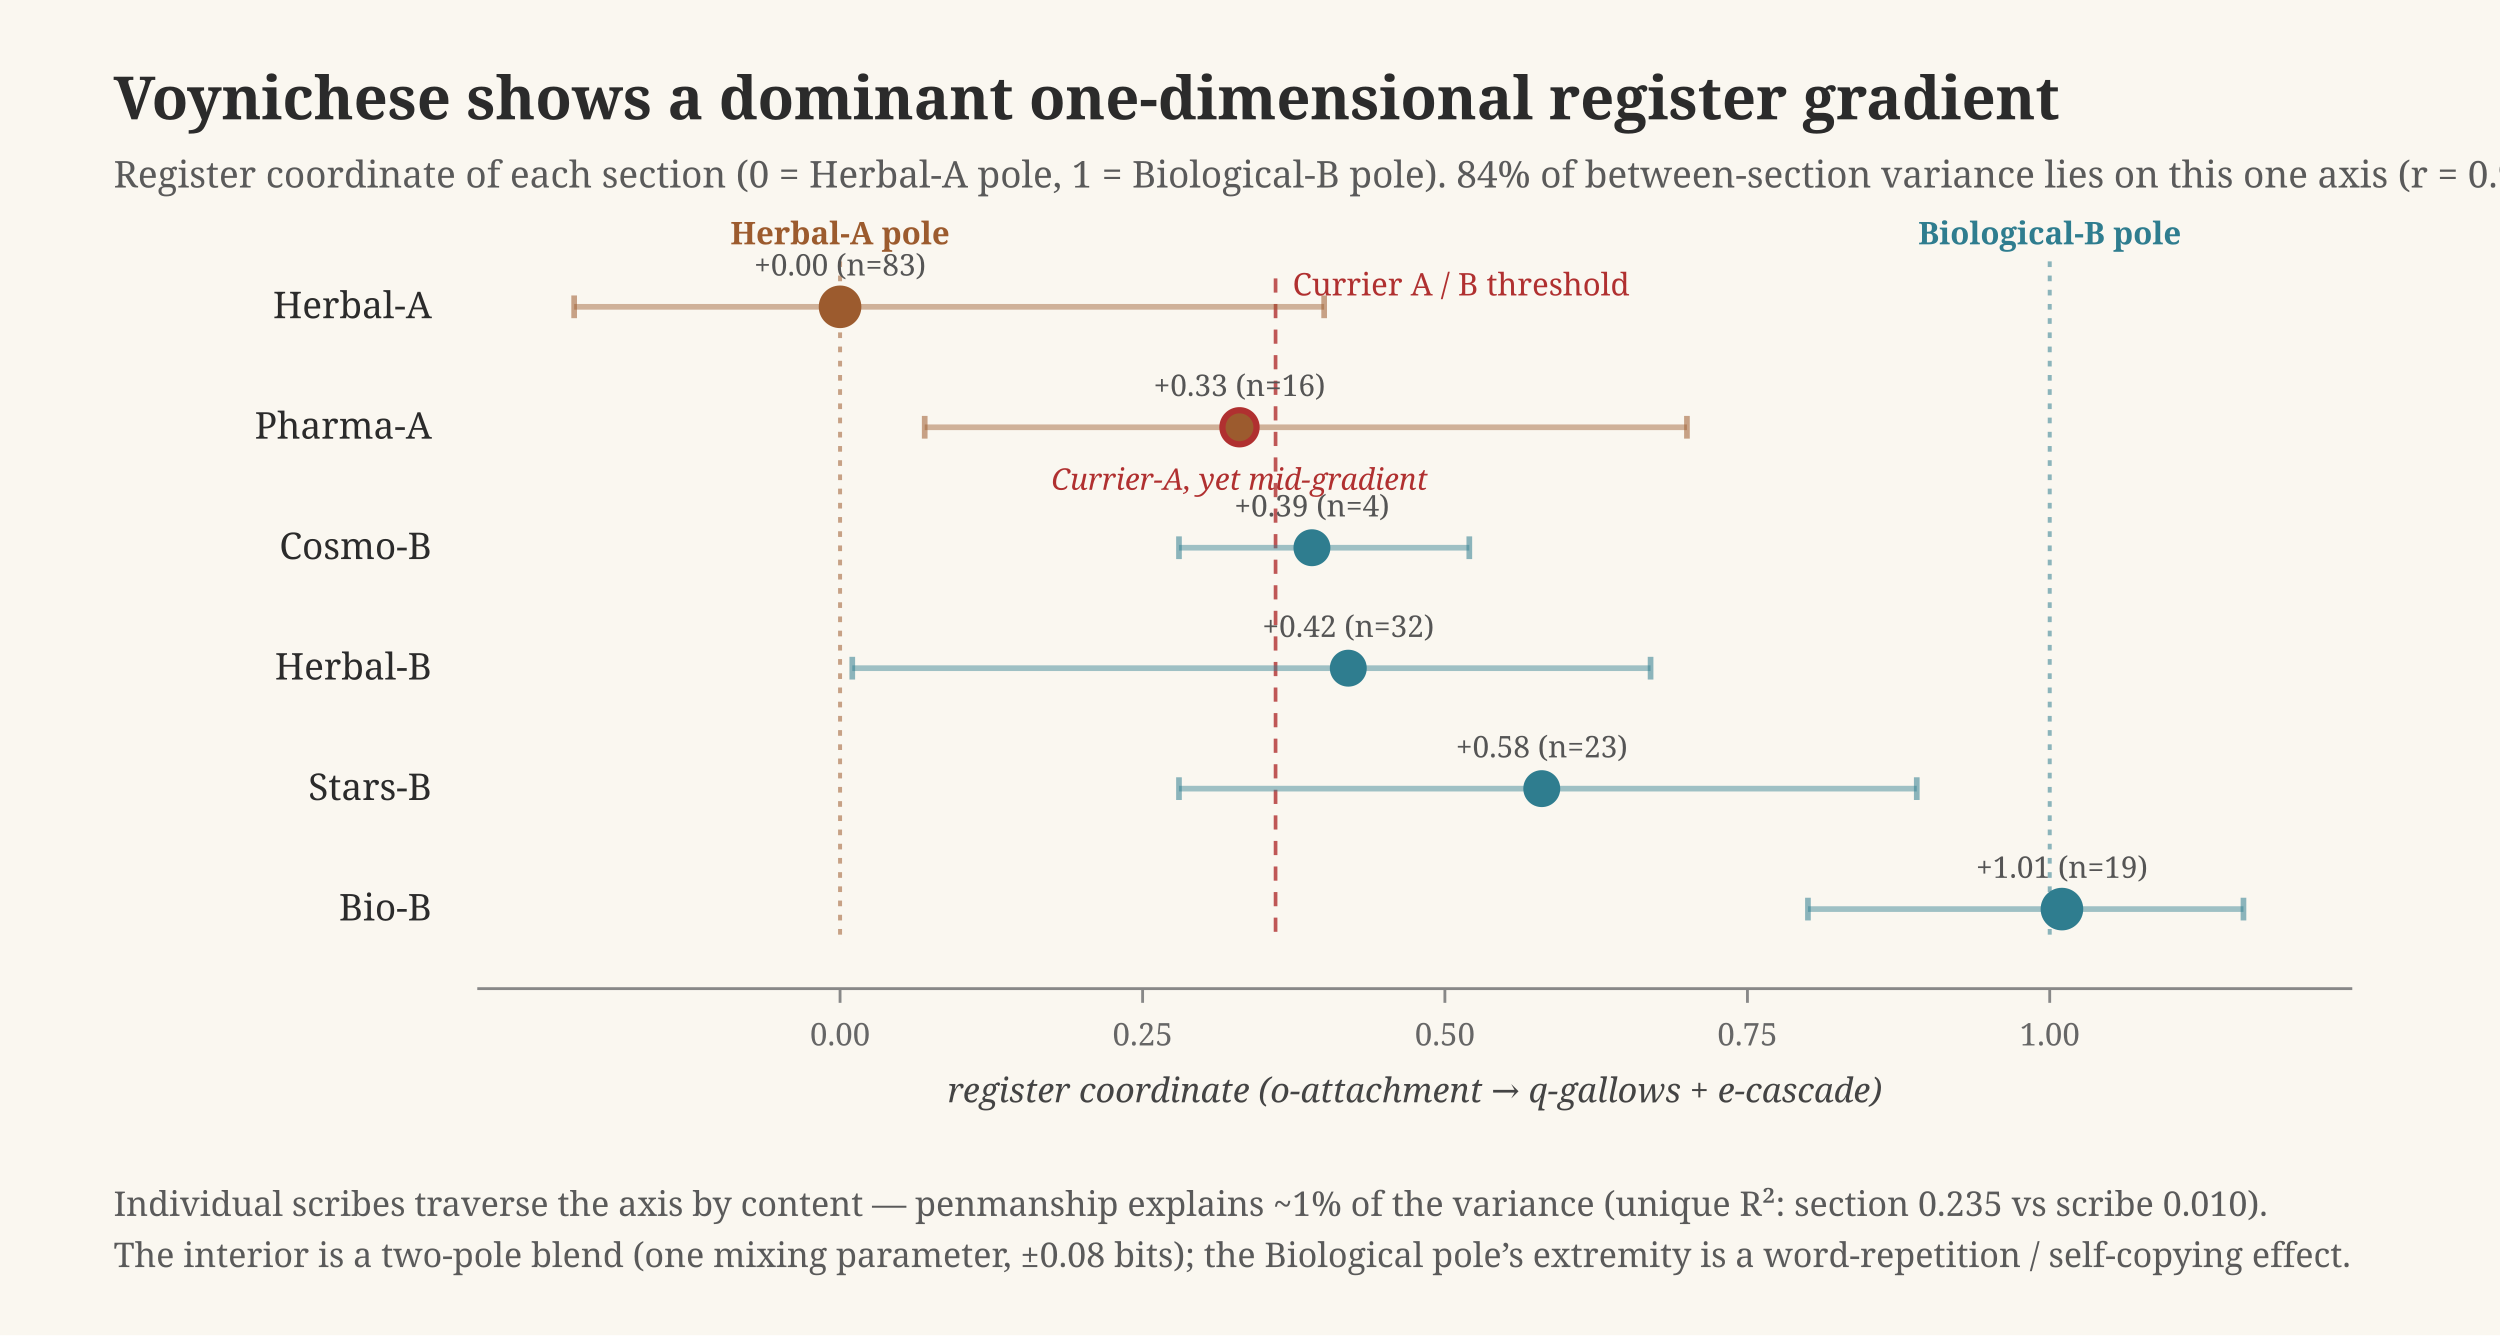
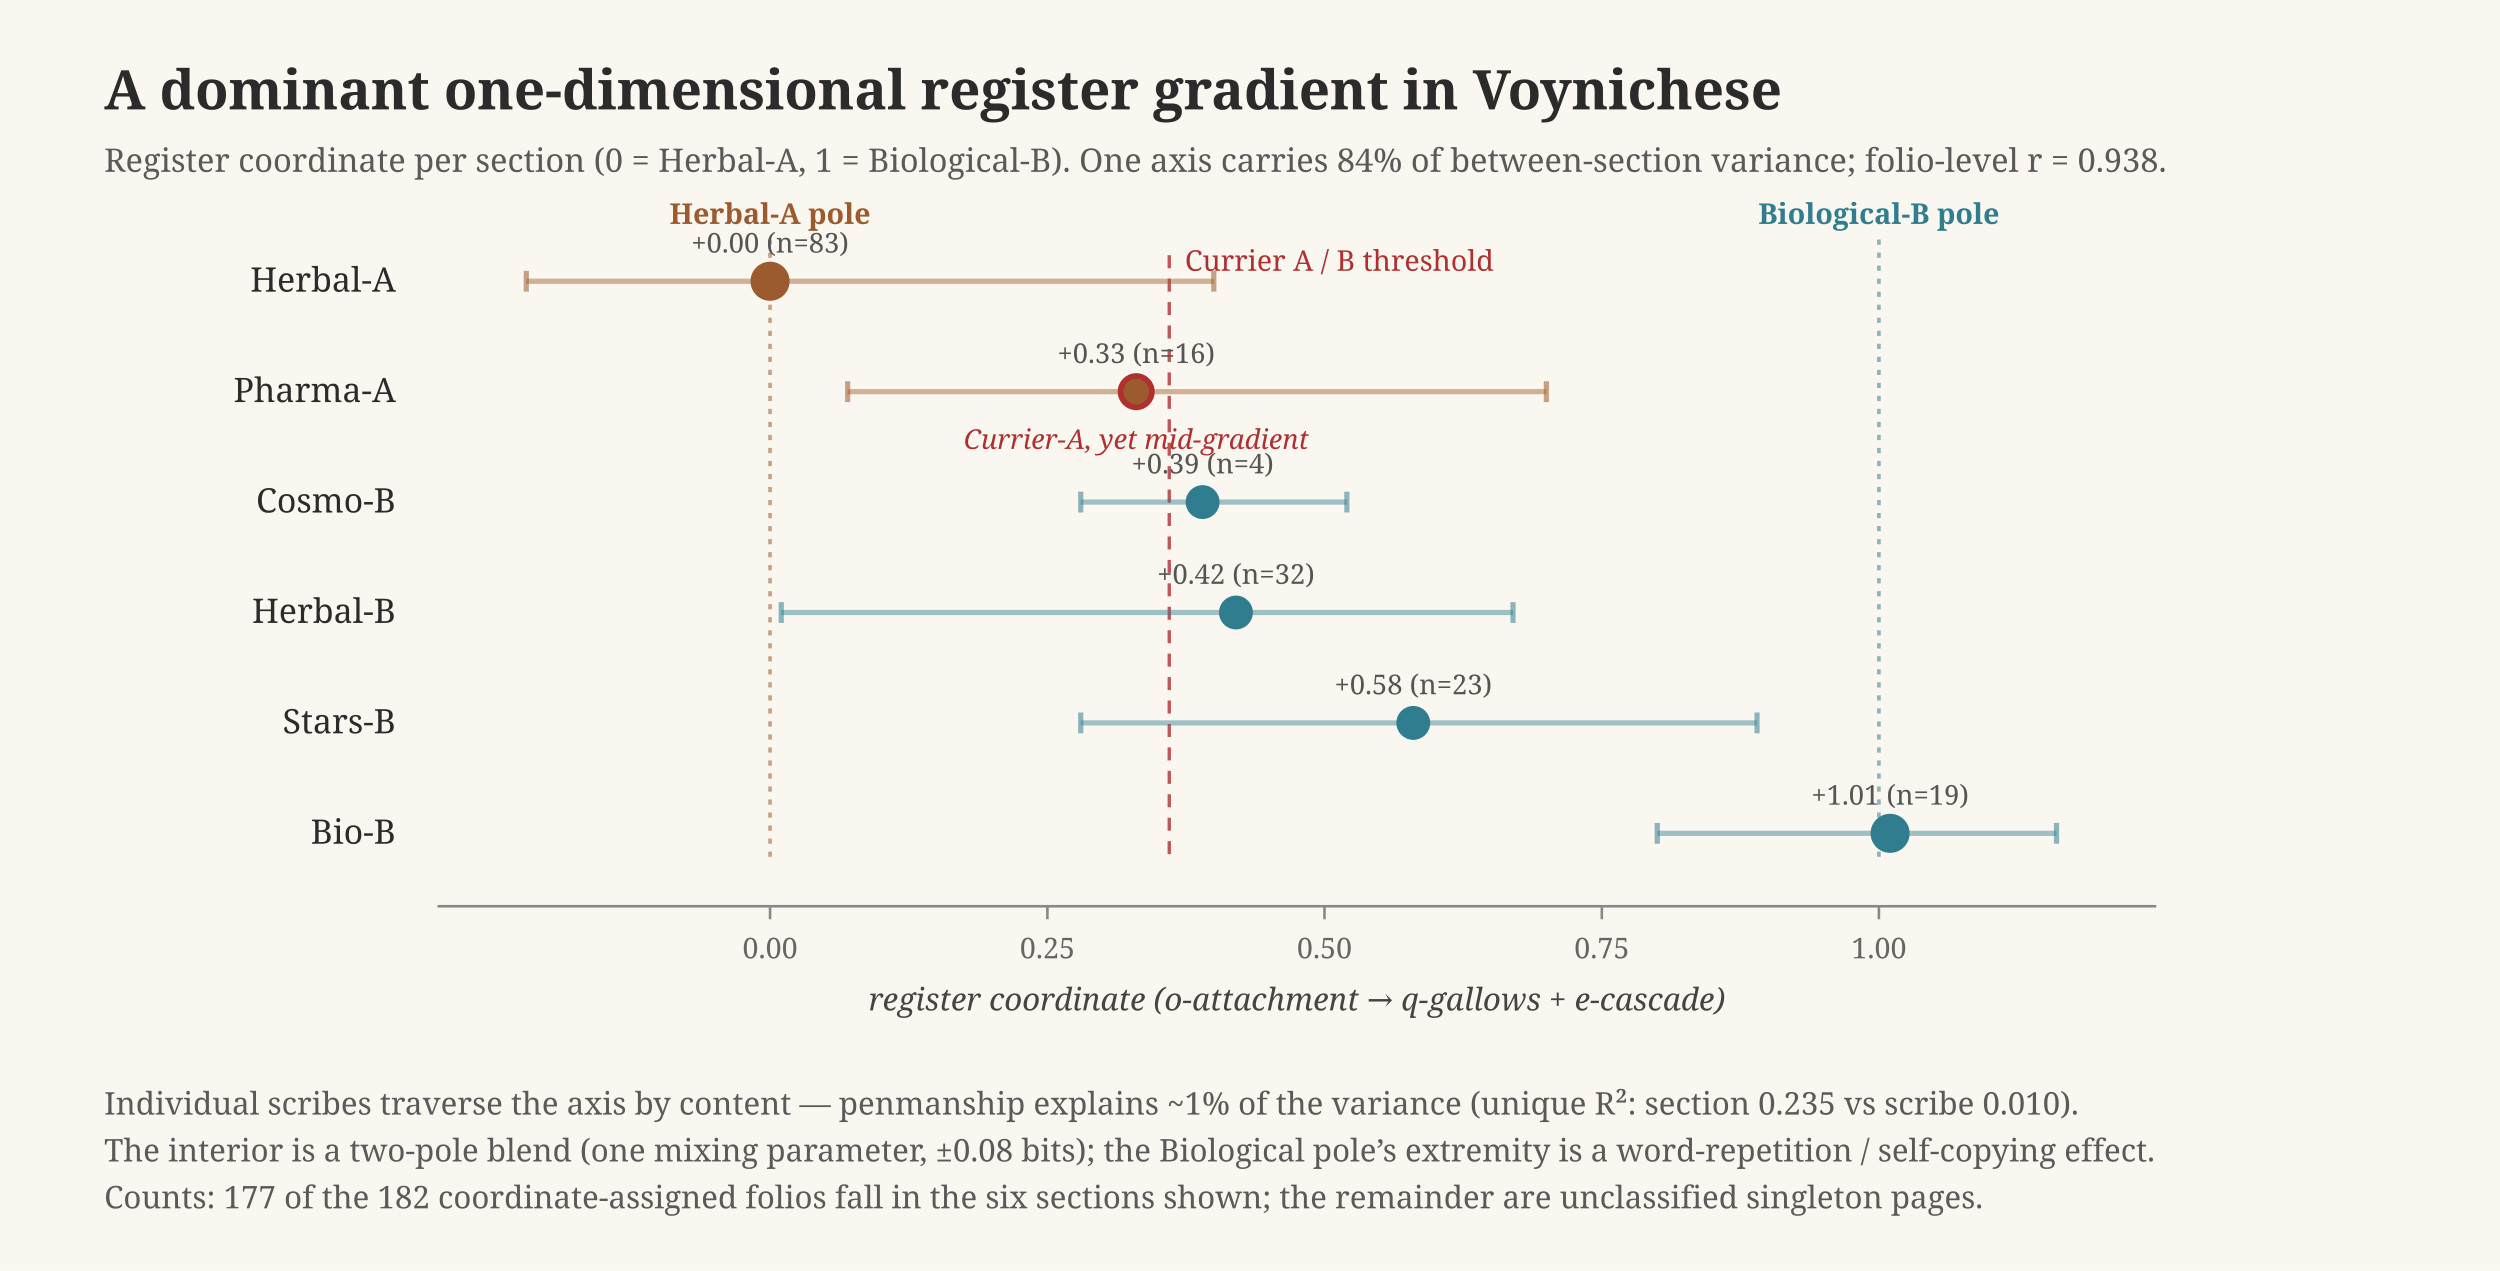
- <svg xmlns="http://www.w3.org/2000/svg" width="880" height="470" viewBox="0 0 880 470" font-family="Georgia, serif">
-   <rect width="880" height="470" fill="#faf7f0" />
-   <text x="40" y="42" font-size="21" fill="#2b2b2b" font-weight="bold">Voynichese shows a dominant one-dimensional register gradient</text>
-   <text x="40" y="66" font-size="13" fill="#5a5a5a">Register coordinate of each section (0 = Herbal-A pole, 1 = Biological-B pole). 84% of between-section variance lies on this one axis (r = 0.938 at folio resolution).</text>
+ <svg xmlns="http://www.w3.org/2000/svg" width="960" height="488" viewBox="0 0 960 488" font-family="Georgia, serif">
+   <rect width="960" height="488" fill="#faf7f0" />
+   <text x="40" y="42" font-size="21" fill="#2b2b2b" font-weight="bold">A dominant one-dimensional register gradient in Voynichese</text>
+   <text x="40" y="66" font-size="12.5" fill="#5a5a5a">Register coordinate per section (0 = Herbal-A, 1 = Biological-B). One axis carries 84% of between-section variance; folio-level r = 0.938.</text>
  <line x1="295.7" y1="92" x2="295.7" y2="332" stroke="#9c5b2e" stroke-width="1.4" stroke-dasharray="2 3" opacity="0.55" />
  <line x1="721.5" y1="92" x2="721.5" y2="332" stroke="#2f7d8f" stroke-width="1.4" stroke-dasharray="2 3" opacity="0.55" />
  <line x1="449.0" y1="98" x2="449.0" y2="332" stroke="#b03030" stroke-width="1.3" stroke-dasharray="5 4" opacity="0.8" />
  <text x="455.0" y="104" font-size="11" fill="#b03030">Currier A / B threshold</text>
  <line x1="168" y1="348" x2="828" y2="348" stroke="#888" stroke-width="1" />
  <line x1="295.7" y1="348" x2="295.7" y2="353" stroke="#888" />
  <text x="295.7" y="368" font-size="11" fill="#666" text-anchor="middle">0.00</text>
  <line x1="402.2" y1="348" x2="402.2" y2="353" stroke="#888" />
  <text x="402.2" y="368" font-size="11" fill="#666" text-anchor="middle">0.25</text>
  <line x1="508.6" y1="348" x2="508.6" y2="353" stroke="#888" />
  <text x="508.6" y="368" font-size="11" fill="#666" text-anchor="middle">0.50</text>
  <line x1="615.1" y1="348" x2="615.1" y2="353" stroke="#888" />
  <text x="615.1" y="368" font-size="11" fill="#666" text-anchor="middle">0.75</text>
  <line x1="721.5" y1="348" x2="721.5" y2="353" stroke="#888" />
  <text x="721.5" y="368" font-size="11" fill="#666" text-anchor="middle">1.00</text>
  <text x="498" y="388" font-size="12" fill="#444" text-anchor="middle" font-style="italic">register coordinate  (o-attachment  →  q-gallows + e-cascade)</text>
  <line x1="202.1" y1="108.0" x2="466.1" y2="108.0" stroke="#9c5b2e" stroke-width="2" opacity="0.45" />
  <line x1="202.1" y1="104.0" x2="202.1" y2="112.0" stroke="#9c5b2e" stroke-width="2" opacity="0.55" />
  <line x1="466.1" y1="104.0" x2="466.1" y2="112.0" stroke="#9c5b2e" stroke-width="2" opacity="0.55" />
  <circle cx="295.7" cy="108.0" r="7" fill="#9c5b2e" stroke="#9c5b2e" stroke-width="1" />
  <text x="152" y="112.0" font-size="13" fill="#2b2b2b" text-anchor="end">Herbal-A</text>
  <text x="295.7" y="97.0" font-size="10.5" fill="#555" text-anchor="middle">+0.00  (n=83)</text>
  <line x1="325.5" y1="150.4" x2="593.8" y2="150.4" stroke="#9c5b2e" stroke-width="2" opacity="0.45" />
  <line x1="325.5" y1="146.4" x2="325.5" y2="154.4" stroke="#9c5b2e" stroke-width="2" opacity="0.55" />
  <line x1="593.8" y1="146.4" x2="593.8" y2="154.4" stroke="#9c5b2e" stroke-width="2" opacity="0.55" />
  <circle cx="436.3" cy="150.4" r="6" fill="#9c5b2e" stroke="#b03030" stroke-width="2.2" />
  <text x="152" y="154.4" font-size="13" fill="#2b2b2b" text-anchor="end">Pharma-A</text>
  <text x="436.3" y="139.4" font-size="10.5" fill="#555" text-anchor="middle">+0.33  (n=16)</text>
  <line x1="415.0" y1="192.8" x2="517.2" y2="192.8" stroke="#2f7d8f" stroke-width="2" opacity="0.45" />
  <line x1="415.0" y1="188.8" x2="415.0" y2="196.8" stroke="#2f7d8f" stroke-width="2" opacity="0.55" />
  <line x1="517.2" y1="188.8" x2="517.2" y2="196.8" stroke="#2f7d8f" stroke-width="2" opacity="0.55" />
  <circle cx="461.8" cy="192.8" r="6" fill="#2f7d8f" stroke="#2f7d8f" stroke-width="1" />
  <text x="152" y="196.8" font-size="13" fill="#2b2b2b" text-anchor="end">Cosmo-B</text>
  <text x="461.8" y="181.8" font-size="10.5" fill="#555" text-anchor="middle">+0.39  (n=4)</text>
  <line x1="300.0" y1="235.2" x2="581.0" y2="235.2" stroke="#2f7d8f" stroke-width="2" opacity="0.45" />
  <line x1="300.0" y1="231.2" x2="300.0" y2="239.2" stroke="#2f7d8f" stroke-width="2" opacity="0.55" />
  <line x1="581.0" y1="231.2" x2="581.0" y2="239.2" stroke="#2f7d8f" stroke-width="2" opacity="0.55" />
  <circle cx="474.6" cy="235.2" r="6" fill="#2f7d8f" stroke="#2f7d8f" stroke-width="1" />
  <text x="152" y="239.2" font-size="13" fill="#2b2b2b" text-anchor="end">Herbal-B</text>
  <text x="474.6" y="224.2" font-size="10.5" fill="#555" text-anchor="middle">+0.42  (n=32)</text>
  <line x1="415.0" y1="277.6" x2="674.7" y2="277.6" stroke="#2f7d8f" stroke-width="2" opacity="0.45" />
  <line x1="415.0" y1="273.6" x2="415.0" y2="281.6" stroke="#2f7d8f" stroke-width="2" opacity="0.55" />
  <line x1="674.7" y1="273.6" x2="674.7" y2="281.6" stroke="#2f7d8f" stroke-width="2" opacity="0.55" />
  <circle cx="542.7" cy="277.6" r="6" fill="#2f7d8f" stroke="#2f7d8f" stroke-width="1" />
  <text x="152" y="281.6" font-size="13" fill="#2b2b2b" text-anchor="end">Stars-B</text>
  <text x="542.7" y="266.6" font-size="10.5" fill="#555" text-anchor="middle">+0.58  (n=23)</text>
  <line x1="636.4" y1="320.0" x2="789.7" y2="320.0" stroke="#2f7d8f" stroke-width="2" opacity="0.45" />
  <line x1="636.4" y1="316.0" x2="636.4" y2="324.0" stroke="#2f7d8f" stroke-width="2" opacity="0.55" />
  <line x1="789.7" y1="316.0" x2="789.7" y2="324.0" stroke="#2f7d8f" stroke-width="2" opacity="0.55" />
  <circle cx="725.8" cy="320.0" r="7" fill="#2f7d8f" stroke="#2f7d8f" stroke-width="1" />
  <text x="152" y="324.0" font-size="13" fill="#2b2b2b" text-anchor="end">Bio-B</text>
  <text x="725.8" y="309.0" font-size="10.5" fill="#555" text-anchor="middle">+1.01  (n=19)</text>
  <text x="295.7" y="86" font-size="11" fill="#9c5b2e" text-anchor="middle" font-weight="bold">Herbal-A pole</text>
  <text x="721.5" y="86" font-size="11" fill="#2f7d8f" text-anchor="middle" font-weight="bold">Biological-B pole</text>
  <text x="436.3" y="172.4" font-size="10.5" fill="#b03030" text-anchor="middle" font-style="italic">Currier-A, yet mid-gradient</text>
  <text x="40" y="428" font-size="12" fill="#5a5a5a">Individual scribes traverse the axis by content — penmanship explains ~1% of the variance (unique R²: section 0.235 vs scribe 0.010).</text>
  <text x="40" y="446" font-size="12" fill="#5a5a5a">The interior is a two-pole blend (one mixing parameter, ±0.08 bits); the Biological pole’s extremity is a word-repetition / self-copying effect.</text>
+   <text x="40" y="464" font-size="12" fill="#5a5a5a">Counts: 177 of the 182 coordinate-assigned folios fall in the six sections shown; the remainder are unclassified singleton pages.</text>
</svg>
